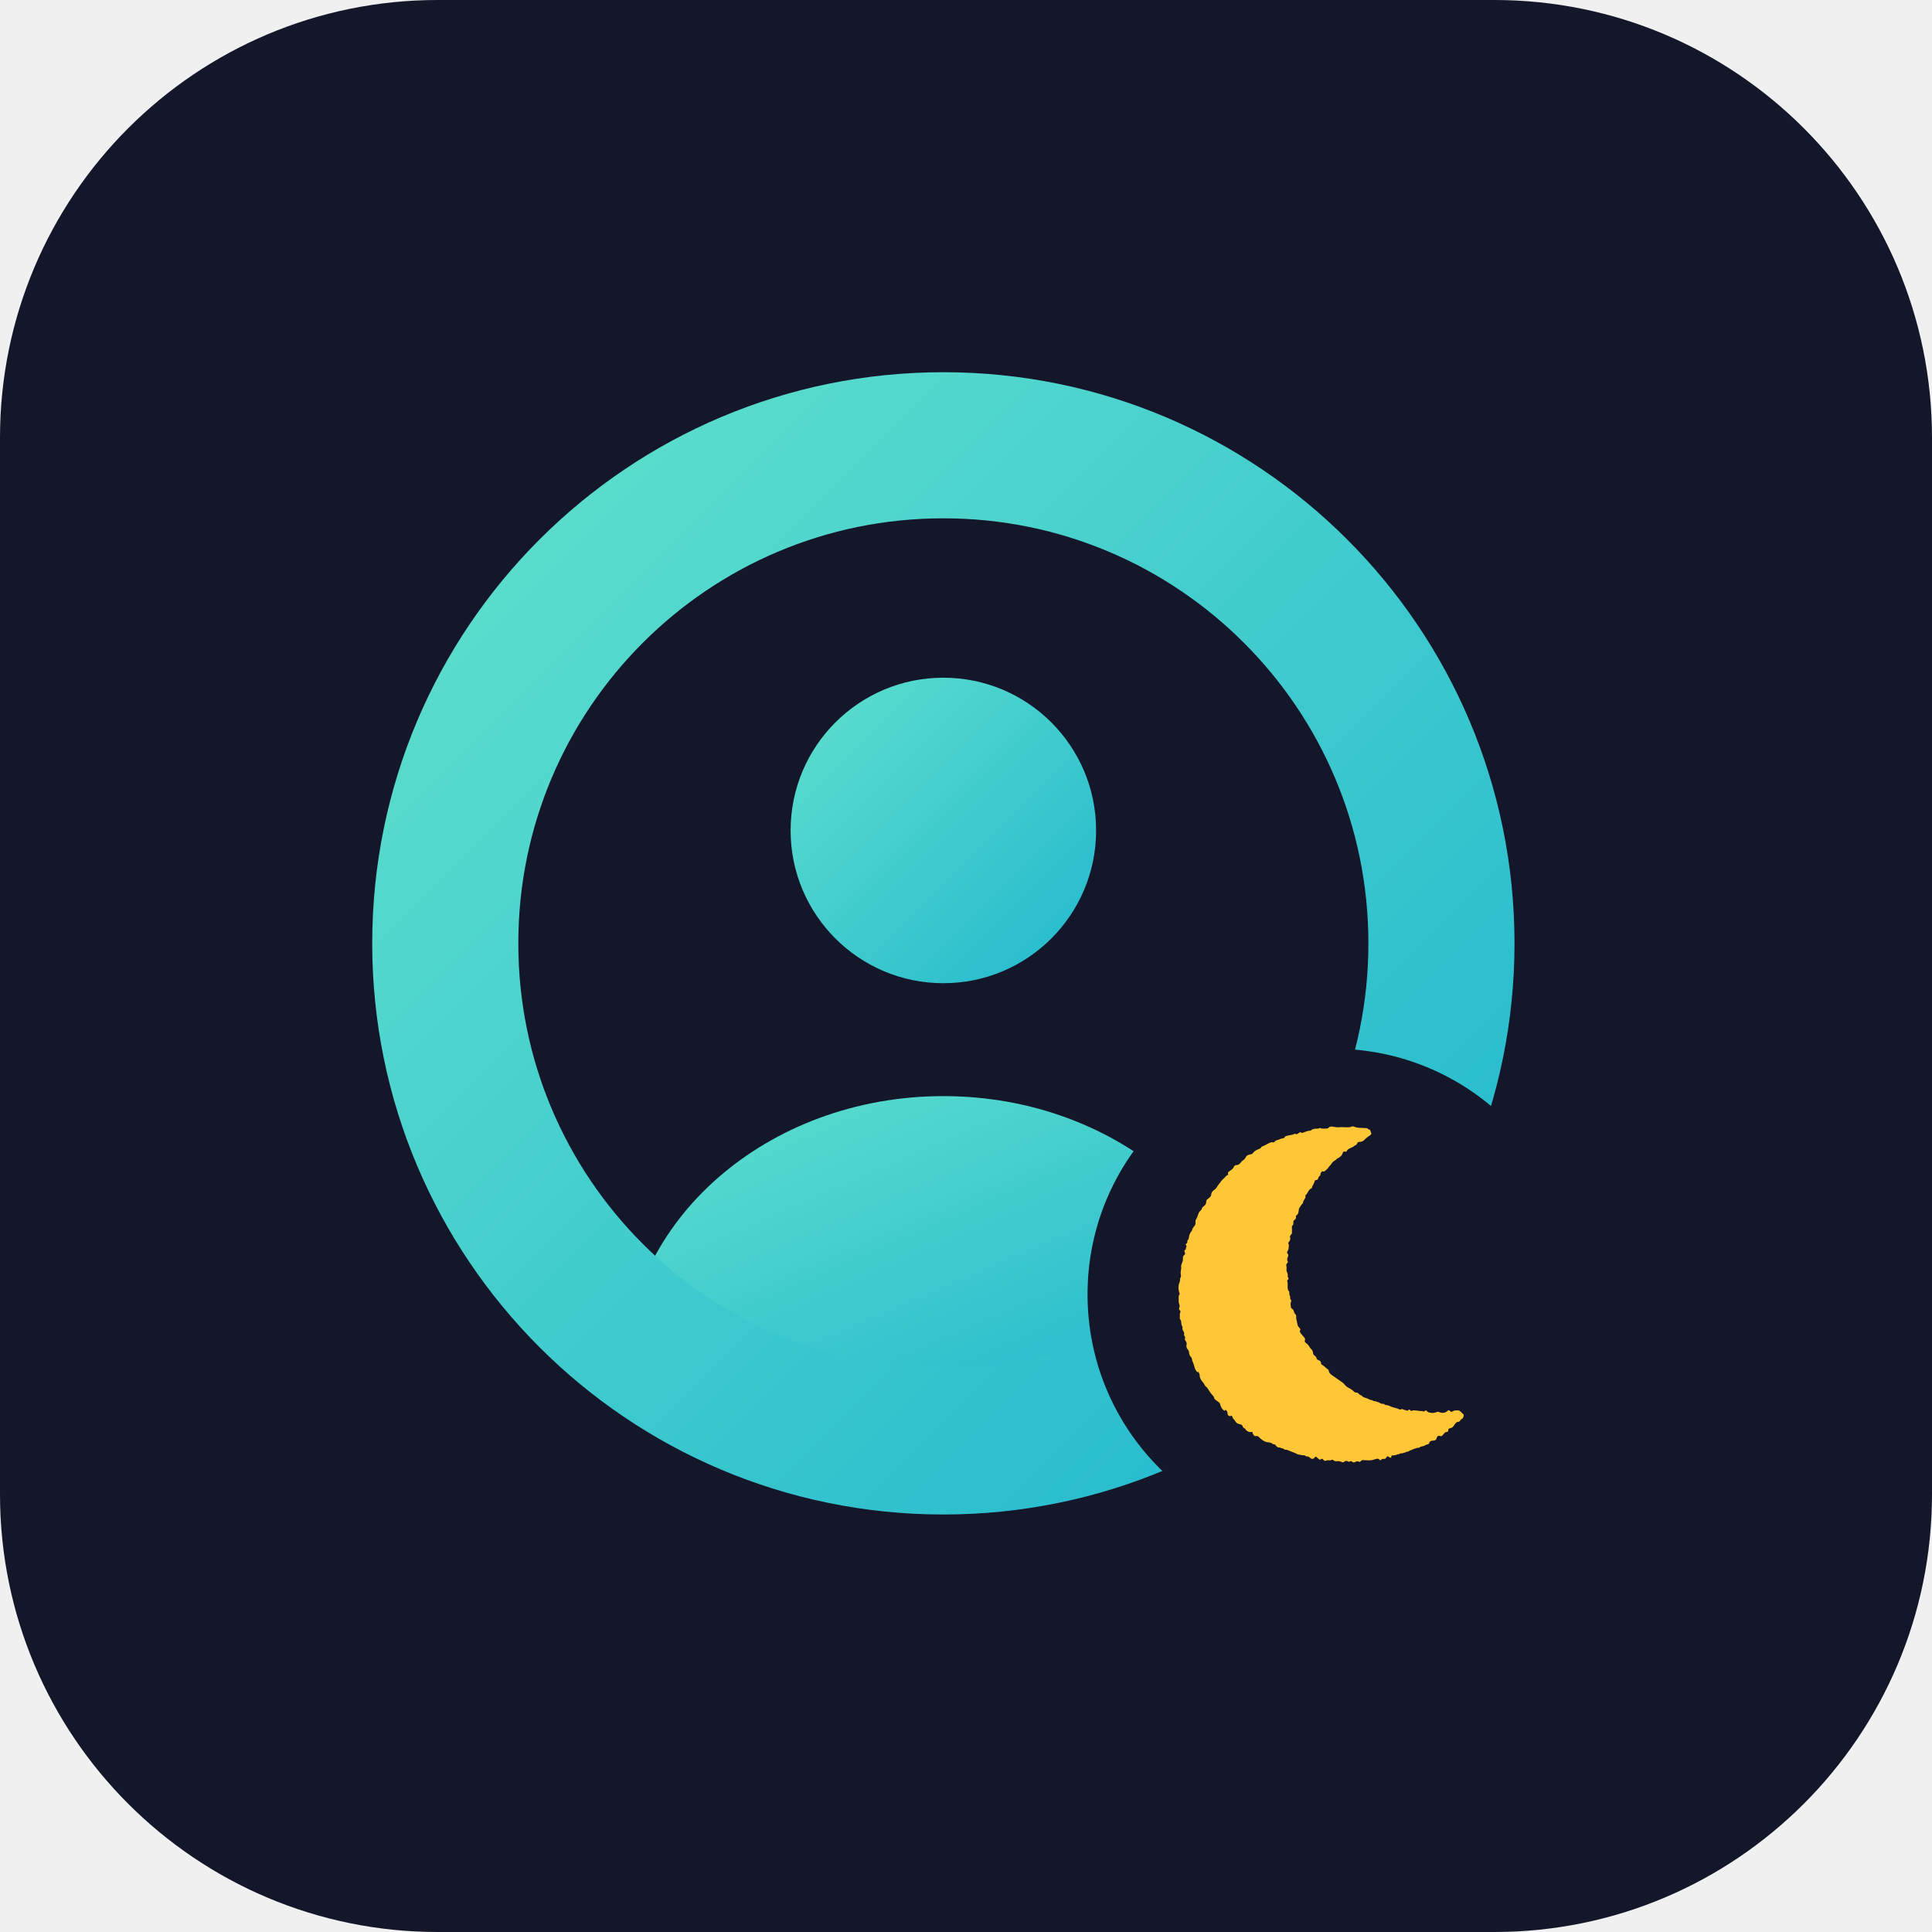
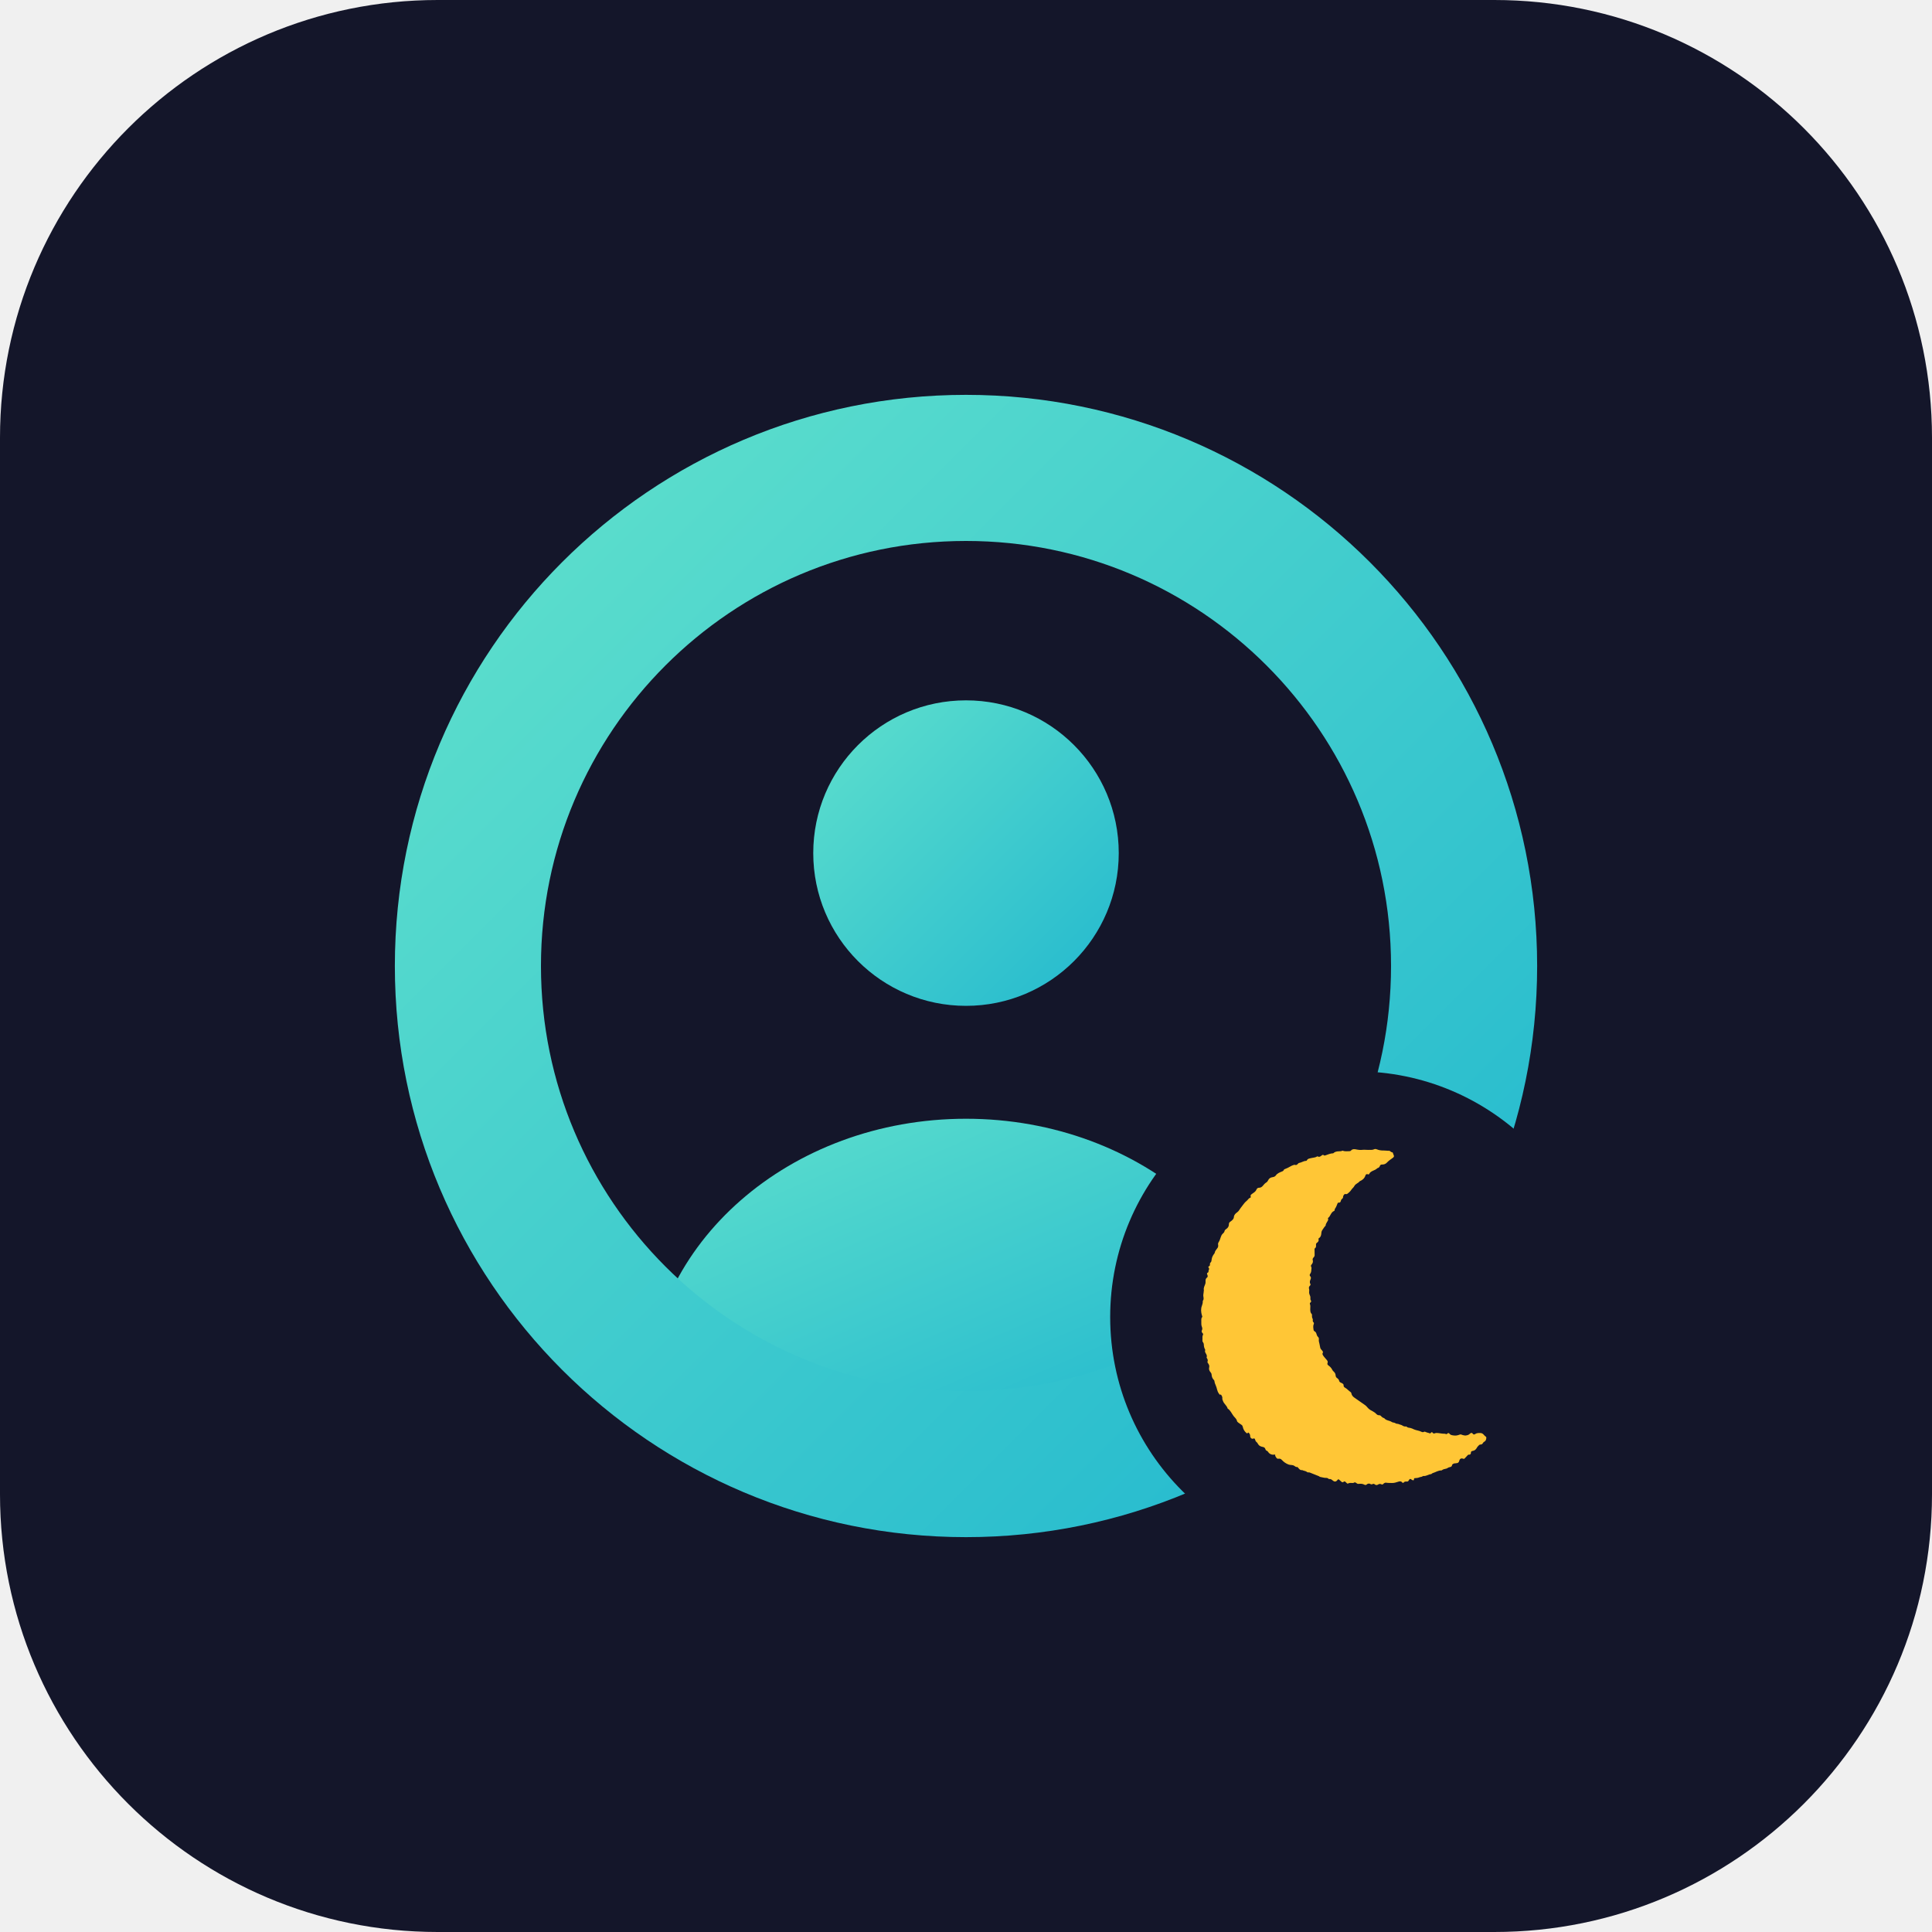
<svg xmlns="http://www.w3.org/2000/svg" viewBox="0 0 512 512">
  <defs>
    <linearGradient id="tile" x1="0" y1="0" x2="1" y2="1">
      <stop offset="0" stop-color="#0FA58F" />
      <stop offset="1" stop-color="#22B8CF" />
    </linearGradient>
    <linearGradient id="ink" x1="0" y1="0" x2="1" y2="1">
      <stop offset="0" stop-color="#5FE0CC" />
      <stop offset="1" stop-color="#22B8CF" />
    </linearGradient>
    <clipPath id="inside">
      <circle cx="256" cy="256" r="146" />
    </clipPath>
    <mask id="moon-gap">
      <rect width="512" height="512" fill="#fff" />
      <circle cx="373.42" cy="361.72" r="74" fill="#000" />
    </mask>
  </defs>
  <rect width="512" height="512" rx="116" fill="#14162A" />
-   <g transform="translate(250 250) scale(0.88) translate(-256 -256)">
+   <g transform="translate(256 256) scale(0.88) translate(-256 -256)">
    <g mask="url(#moon-gap)">
      <circle cx="256" cy="222" r="46" fill="url(#ink)" />
      <path d="M160 386a96 84 0 0 1 192 0z" fill="url(#ink)" clip-path="url(#inside)" />
      <circle cx="256" cy="256" r="150" fill="none" stroke="url(#ink)" stroke-width="44" />
    </g>
    <path transform="translate(319.14 302.84) scale(0.46)" d="M183.57,223.72c-.77-.04-1.41.11-2,.45-.33.19-.58.43-.63.82-.1.72-.59,1.07-1.23,1.19-.7.13-1.35.35-1.92.78-.31.23-.67.3-1.02.36-.91.16-1.79.39-2.52,1-.06.05-.15.09-.23.09-2.12-.06-3.83,1.19-5.75,1.75-.5.15-.71.66-1.2.7-1.66.15-3.04,1.39-4.79,1.18-.24-.03-.44.09-.62.22-.68.47-1.58.4-2.22.7-1.02.47-2,.38-3.01.52-.29.04-.41.27-.41.56,0,.34.03.76-.38.82-.38.06-.78-.09-1.08-.36-.84-.74-1.4-.66-1.9.34-.29.59-.7.93-1.39.85-.79-.09-1.5.02-2.05.68-.29.34-.6.25-.85-.06-.79-.98-1.71-.84-2.77-.48-1.32.44-2.61.86-4.1.8-1.29-.05-2.57.01-3.86-.2-.58-.09-1.3.37-1.74.84-.37.39-.67.46-1.09.26-.84-.4-1.58-.4-2.41.17-.6.42-1.43.38-2.04-.16-.47-.42-.93-.45-1.46-.19-.55.26-1.03.25-1.56-.13-.55-.4-1.71-.18-2.17.31-.49.51-1.13.49-1.63.2-1.23-.7-2.53-.64-3.84-.52-.63.06-1.08-.28-1.52-.61-.49-.37-.95-.54-1.52-.15-.17.12-.42.19-.64.18-1.09-.05-2.19-.19-3.22.36-.26.14-.48,0-.68-.19-.26-.25-.57-.47-.8-.74-.45-.53-.92-.62-1.44-.15-.45.41-.87.3-1.27-.04-.53-.45-1.06-.92-1.58-1.39-.4-.36-.69-.35-1.03.11-.95,1.29-1.94,1.43-3.14.42-.68-.57-1.34-1.11-2.31-.96-.16.03-.31-.02-.45-.16-.46-.47-1.1-.62-1.7-.6-1.31.05-2.51-.46-3.78-.63-.38-.05-.55-.36-.86-.49-2-.81-4.01-1.62-6.02-2.4-.52-.2-1.17.12-1.62-.25-.76-.63-1.67-.79-2.57-1.04-.27-.07-.53-.3-.77-.28-1.4.17-2-.9-2.76-1.72-.11-.12-.17-.33-.36-.3-.85.17-1.44-.39-2.04-.79-1.14-.76-2.49-.38-3.68-.83-1.73-.65-3.17-1.65-4.41-3-.53-.58-1.23-.98-2.03-.83-.85.17-1.37-.16-1.71-.85-.25-.5-.79-.87-.62-1.58.08-.33-.33-.29-.57-.25-1,.17-1.91.04-2.8-.51-.34-.22-.65-.42-.88-.74-.39-.55-.74-1.09-1.43-1.35-.39-.15-.63-.55-.75-.97-.27-.94-.85-1.3-1.85-1.49-1.08-.21-2.25-.63-2.88-1.73-.32-.56-.62-1.1-1.15-1.51-.44-.34-.68-.86-.83-1.43-.23-.88-.54-1.01-1.38-.7-.82.3-1.87-.56-1.88-1.68,0-.88-.26-1.54-.91-2.12-.27-.24-.39-.38-.61,0-.29.51-.64.33-.96.06-1.23-1.04-2.01-2.36-2.33-3.93-.12-.57-.33-1.04-.84-1.38-.7-.46-1.37-.98-2.07-1.44-.44-.29-.81-.68-.92-1.16-.32-1.41-1.49-2.2-2.28-3.26-1.23-1.64-1.98-3.66-3.82-4.82-.48-1.91-2.31-2.97-2.98-4.77-.24-.65-.61-1.28-.51-2,.12-.85-.33-1.48-.71-2.15-.11-.18-.26-.26-.41-.2-.69.27-.81-.3-1.11-.68-1.25-1.6-1.24-3.67-2.09-5.41-.47-.96-.78-1.96-.91-3.02-.04-.29-.25-.42-.42-.6-.75-.81-1.18-1.79-1.3-2.86-.15-1.28-.15-1.32-.98-2.35-.66-.82-.93-1.87-.67-2.85.33-1.23-.25-2.08-.87-2.95-.17-.24-.34-.48-.23-.76.39-.97.1-1.78-.5-2.55-.07-.09-.11-.29-.06-.4.42-1.06-.15-1.87-.64-2.72-.34-.59-.61-1.2-.31-1.91.05-.11.03-.3-.03-.4-.61-1.05-.86-2.17-.87-3.38,0-.49-.21-1.01-.52-1.4-.37-.46-.46-.96-.39-1.5.15-1.11-.25-2.26.36-3.34.22-.4.07-.85-.31-1.21-.54-.51-.72-1.19-.38-1.83.43-.83.23-1.62-.06-2.35-.26-.65-.33-1.28-.33-1.96.01-.87,0-1.74-.01-2.61,0-.54.04-1.06.43-1.5.45-.51.04-1.02-.08-1.49-.56-2.06-.75-4.09.05-6.16.36-.93.59-1.92.56-2.94,0-.08-.03-.2.01-.25,1.11-1.31.1-2.82.37-4.21.16-.81.2-1.65.3-2.48,0-.08.08-.17.06-.24-.4-1.55.45-2.82.91-4.18.22-.66.17-1.32.16-1.99-.01-.87.21-1.61.98-2.17.74-.54.37-1.45.13-1.97-.36-.76-.04-1.04.46-1.31.35-.18.4-.41.38-.74-.02-.34.03-.66.2-.97.26-.47.29-.94-.1-1.4-.29-.35-.31-.77.17-.96.6-.23.67-.69.66-1.21,0-.43-.02-.88.32-1.17.66-.54.71-1.25.79-2.02.15-1.5.85-2.79,1.78-3.95.41-.51.27-1.21.69-1.74.37-.47.64-1.05,1.06-1.49.69-.74.9-1.6.71-2.56-.13-.65.03-1.16.39-1.72.62-.98.98-2.1,1.33-3.2.27-.86.63-1.66,1.33-2.29.53-.48,1.04-.97,1.18-1.77.09-.53.57-.95,1.04-1.25,1.18-.78,1.84-1.82,1.8-3.27-.02-.75.4-1.23,1-1.63.48-.33.94-.7,1.34-1.12.49-.5.86-1.05.91-1.82.1-1.44,1.04-2.38,2.17-3.15,1.19-.81,1.68-2.18,2.57-3.22,1.2-1.41,2.09-3.08,3.6-4.23.34-.26.6-.55.85-.89.36-.49.83-.9,1.4-1.16.25-.12.63-.26.49-.58-.54-1.25.5-1.73,1.17-2.22,1.02-.74,2.07-1.33,2.56-2.62.28-.73.88-1.17,1.84-1.17.92,0,1.71-.51,2.34-1.28.66-.81,1.35-1.63,2.29-2.19.53-.32.9-.86,1.15-1.4.57-1.26,1.61-1.85,2.87-2.03.97-.14,1.68-.41,2.29-1.28.89-1.26,2.35-1.8,3.73-2.37.55-.23,1.1-.37,1.32-1.03.07-.21.3-.44.51-.52,1.4-.52,2.75-1.15,4.03-1.93.6-.36,1.21-.63,1.88-.82.3-.09.63-.22.9-.11.84.34,1.38-.06,1.9-.63.25-.27.51-.58.87-.63,1.58-.24,2.9-1.33,4.54-1.35.21,0,.39-.08.48-.28.64-1.33,1.96-1.29,3.13-1.6,1.22-.32,2.56-.24,3.64-1.04.07-.05.24-.07.32-.02,1.08.67,1.89,0,2.64-.6.52-.41.94-.59,1.46-.11.34.31.72.14,1.03.03,1.62-.53,3.16-1.29,4.92-1.33.35,0,.56-.41.88-.6,1.22-.73,2.56-.71,3.89-.77.36-.02.72.03,1.04-.23.15-.12.34-.17.55-.09,1.41.53,2.87.32,4.31.31.41,0,.83-.11,1.08-.4.99-1.13,2.32-1.03,3.49-.76,1.45.33,2.83.42,4.29.25,1.18-.14,2.4.11,3.6.06,1.29-.06,2.61.19,3.88-.45.48-.24,1.15-.15,1.72.09,1.43.59,2.91.79,4.47.75,1.13-.03,2.27.22,3.42.16.32-.02.61.14.85.33.39.31.71.66,1.28.68.24,0,.46.29.52.6.04.22.13.43.22.63.68,1.5.61,1.76-.78,2.74-1.18.83-2.38,1.66-3.36,2.73-.87.95-1.98,1.35-3.23,1.31-.78-.03-1.23.32-1.45,1-.24.71-.75,1.09-1.41,1.33-.08.03-.19.02-.24.07-1.51,1.68-4.31,1.54-5.38,3.84-.17.36-.48.27-.8.15-.76-.29-1.36,0-1.6.77-.59,1.88-1.93,3.01-3.67,3.76-.03.01-.07,0-.08.02-.93,1.29-2.7,1.61-3.48,3.1-.28.53-.69,1.02-1.13,1.44-.8.76-1.28,1.83-2.08,2.49-.78.64-1.51,1.78-2.89,1.32-.34-.11-1.35,1.18-1.3,1.76.06.75-.31,1.17-.84,1.58-.37.28-.51.7-.63,1.15-.18.72-.52,1.31-1.44,1.18-.35-.05-.56.1-.7.45-.49,1.24-.93,2.5-1.74,3.59-.29.4.02,1.18-.57,1.41-1.16.44-1.69,1.43-2.26,2.37-.46.76-.76,1.61-1.56,2.11-.1.06-.21.27-.18.35.52,1.17-.4,1.92-.83,2.8-.26.55-.64,1.03-.64,1.69,0,.46-.46.68-.72,1-.53.65-.91,1.42-1.4,2.05-.75.95-.68,1.87-.82,2.92-.11.8-.49,1.95-1.44,2.49-.31.18-.42.39-.33.67.36,1.13-.25,1.83-1.06,2.41-.44.32-.6.68-.57,1.21.06.93.14,1.87-.82,2.47-.21.13-.13.35-.13.54.01,1.31,0,2.63.04,3.94.02.7-.47,1.12-.84,1.59-.37.47-.59.89-.39,1.52.36,1.15-.05,2.13-.82,3-.41.47-.49.91-.15,1.51.35.6.05,1.32.03,1.97-.02.83-.15,1.69-.68,2.45-.39.55-.63,1.15.07,1.82.51.49.4,1.28.12,1.9-.46,1.01-.72,2-.12,3.04.21.36.12.7-.19.98-.68.64-.98,1.34-.66,2.31.17.54.1,1.17.05,1.75-.08.87.14,1.69.51,2.43.28.56.36,1.1.31,1.7-.04.52-.1,1.01.27,1.5.3.41.28,1.07-.19,1.37-.62.41-.46.9-.3,1.38.27.81.16,1.62.14,2.45-.02,1.3-.15,2.7.92,3.75.22.22.19.45.18.69-.02.84-.03,1.68.45,2.44.14.23.12.49.1.74-.06.59-.08,1.14.45,1.59.27.23.38.65.21,1.02-.61,1.33-.33,2.67-.14,4.02.06.44.39.7.72.89.66.39.99.96,1.16,1.67.18.75.47,1.44,1.05,1.97.46.42.58,1.06.51,1.55-.21,1.34.41,2.51.56,3.76.08.63.22,1.26.38,1.87.23.89,1.06,1.38,1.51,2.14.22.37.4.59.14,1.02-.36.59-.23,1.12.17,1.75.74,1.17,1.75,2.09,2.58,3.17.42.55.6,1.08.36,1.74-.25.69-.11,1.15.54,1.63,1.03.75,1.97,1.64,2.53,2.86.22.49.64.93,1.05,1.29.7.61,1.07,1.38,1.14,2.26.07.82.28,1.46,1.03,1.93.67.42,1.14,1.05,1.34,1.85.26,1.05,1.33,1.1,2.04,1.59.52.36.9.66.84,1.39-.06.63.37,1.11.91,1.4,1.41.77,2.39,2.08,3.73,2.94.27.18.4.54.47.88.22,1.18.93,2,1.88,2.67,2.34,1.63,4.68,3.27,7.02,4.91.79.55,1.37,1.31,2.01,2.01.9.97,2.1,1.57,3.25,2.18.87.46,1.61,1.05,2.27,1.75.45.47,1.01.73,1.64.71.6-.03,1.03.21,1.39.63.53.61,1.15,1.06,1.94,1.27.03,0,.06.01.08.03,1.27,1.65,3.47,1.44,5.02,2.54.18.12.41.22.62.24.73.08,1.41.29,2.02.68.54.34,1.24.16,1.67.37.83.41,1.78.45,2.56.98.66.44,1.39.71,2.22.63.16-.02.4-.01.48.08.71.77,1.66.71,2.58.9.77.16,1.54.57,2.25.89,1.6.72,3.38.76,4.92,1.59.49.26,1.09.39,1.53.11.59-.36.99-.11,1.47.12.78.36,1.66.43,2.44.8.33.16.58-.11.77-.37.42-.57.85-.48,1.22.02.36.48.72.59,1.29.34.82-.36,1.72-.24,2.57-.14,1.3.16,2.58.42,3.9.39.24,0,.49.09.72.18.38.16.72.17.98-.17.49-.63,1.12-.51,1.48-.03.76,1.01,1.86,1.03,2.91,1.18,1.31.19,2.58-.1,3.8-.59.31-.13.66-.17.98-.03.66.3,1.35.45,2.07.58.7.13,1.26.03,1.96-.16.84-.23,1.38-.64,1.95-1.19.53-.5,1.22-.33,1.54.18.48.76,1.07.62,1.57.29,1.1-.74,2.3-.72,3.54-.69.59.01,1.07.18,1.54.55.7.56,1.16,1.37,1.96,1.83.24.14.32.43.31.74-.06,1.14-.37,2.14-1.5,2.68-.27.13-.43.32-.59.57-.4.63-.76,1.2-1.74,1.16-.6-.03-1.19.58-1.63,1.1-.3.36-.61.74-.83,1.16-.62,1.14-1.54,1.8-2.83,1.97-.62.08-.97.45-.97,1.13,0,.95-.5,1.38-1.45,1.28-.34-.04-.51.19-.7.39-.64.67-1.27,1.34-1.89,2.03-.3.33-.62.39-1.05.23-1.27-.48-2.19.01-2.52,1.32-.29,1.16-.93,1.63-2.08,1.61Z" fill="#ffc636" />
  </g>
</svg>
